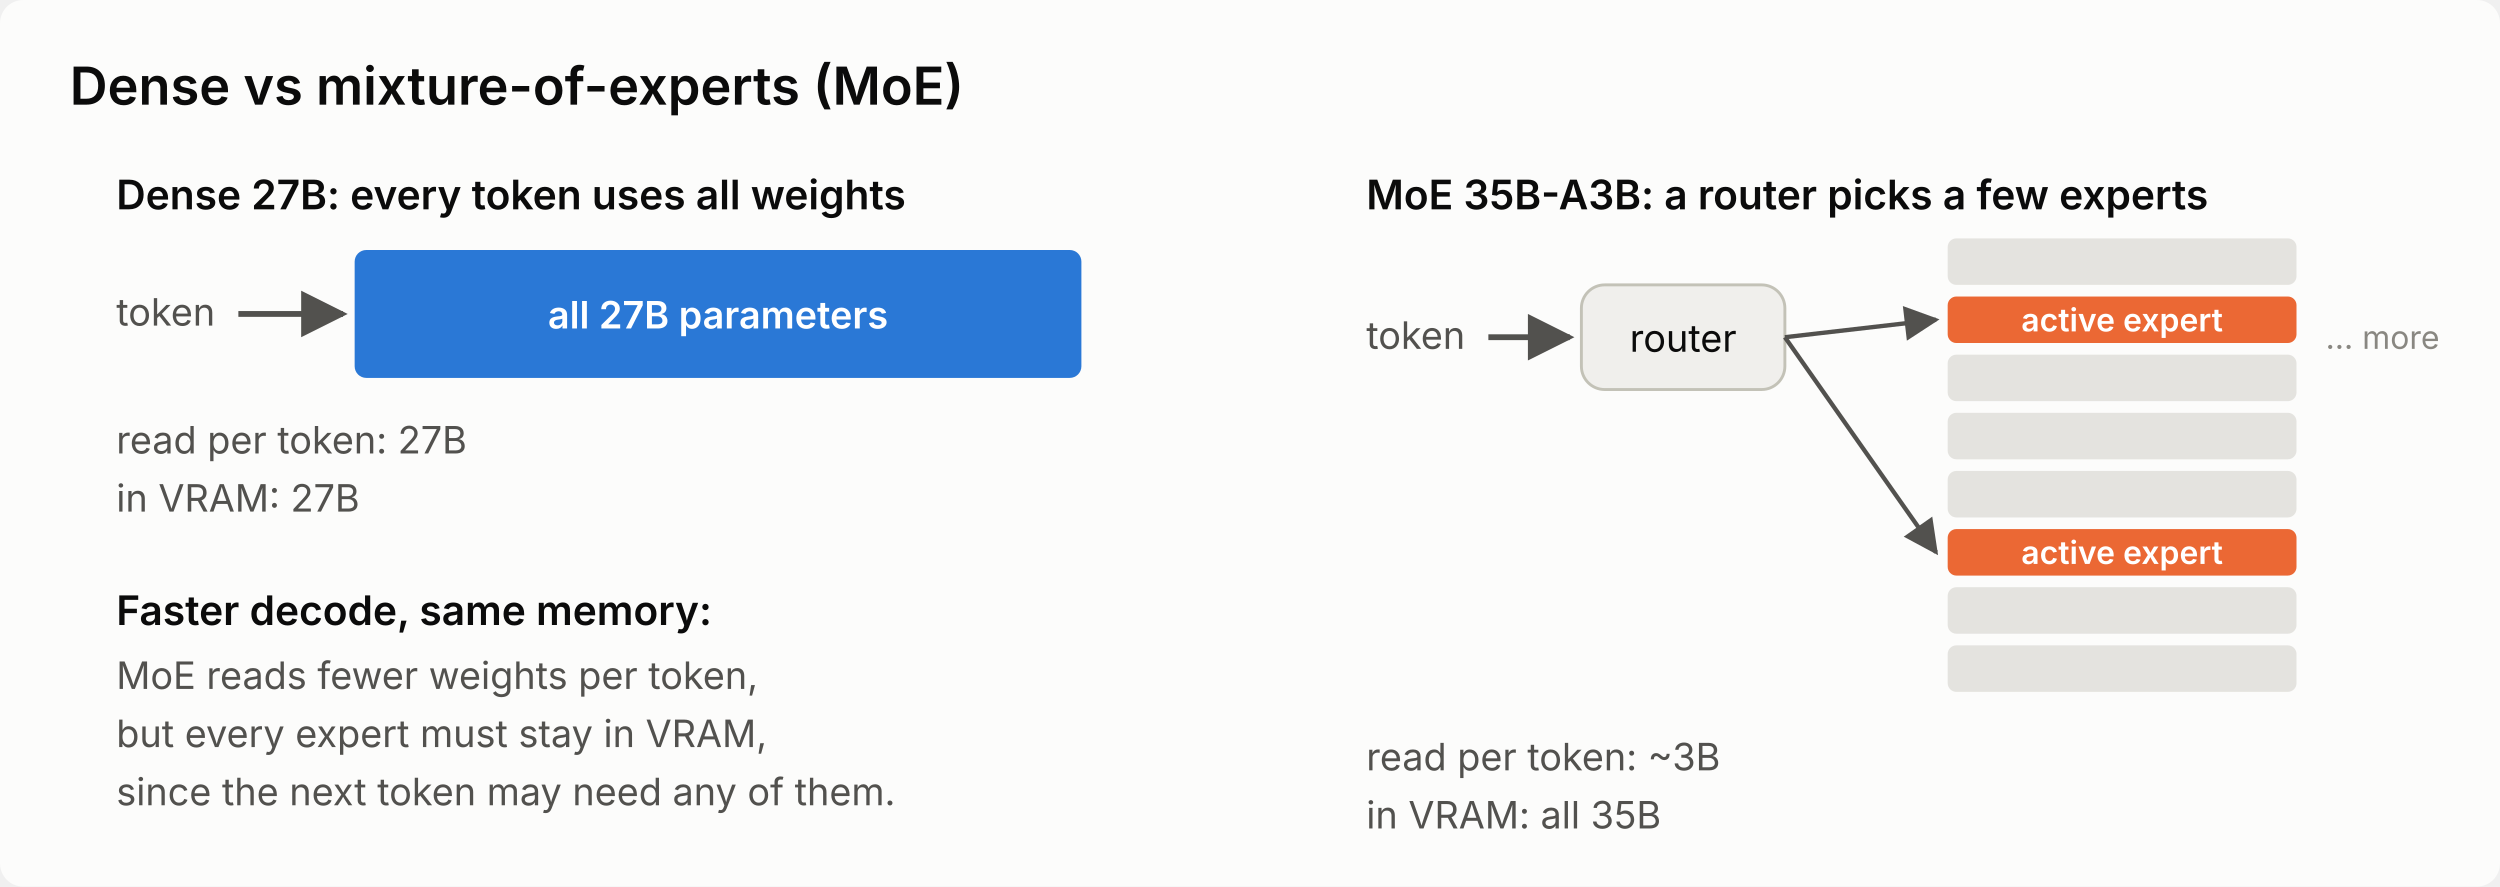
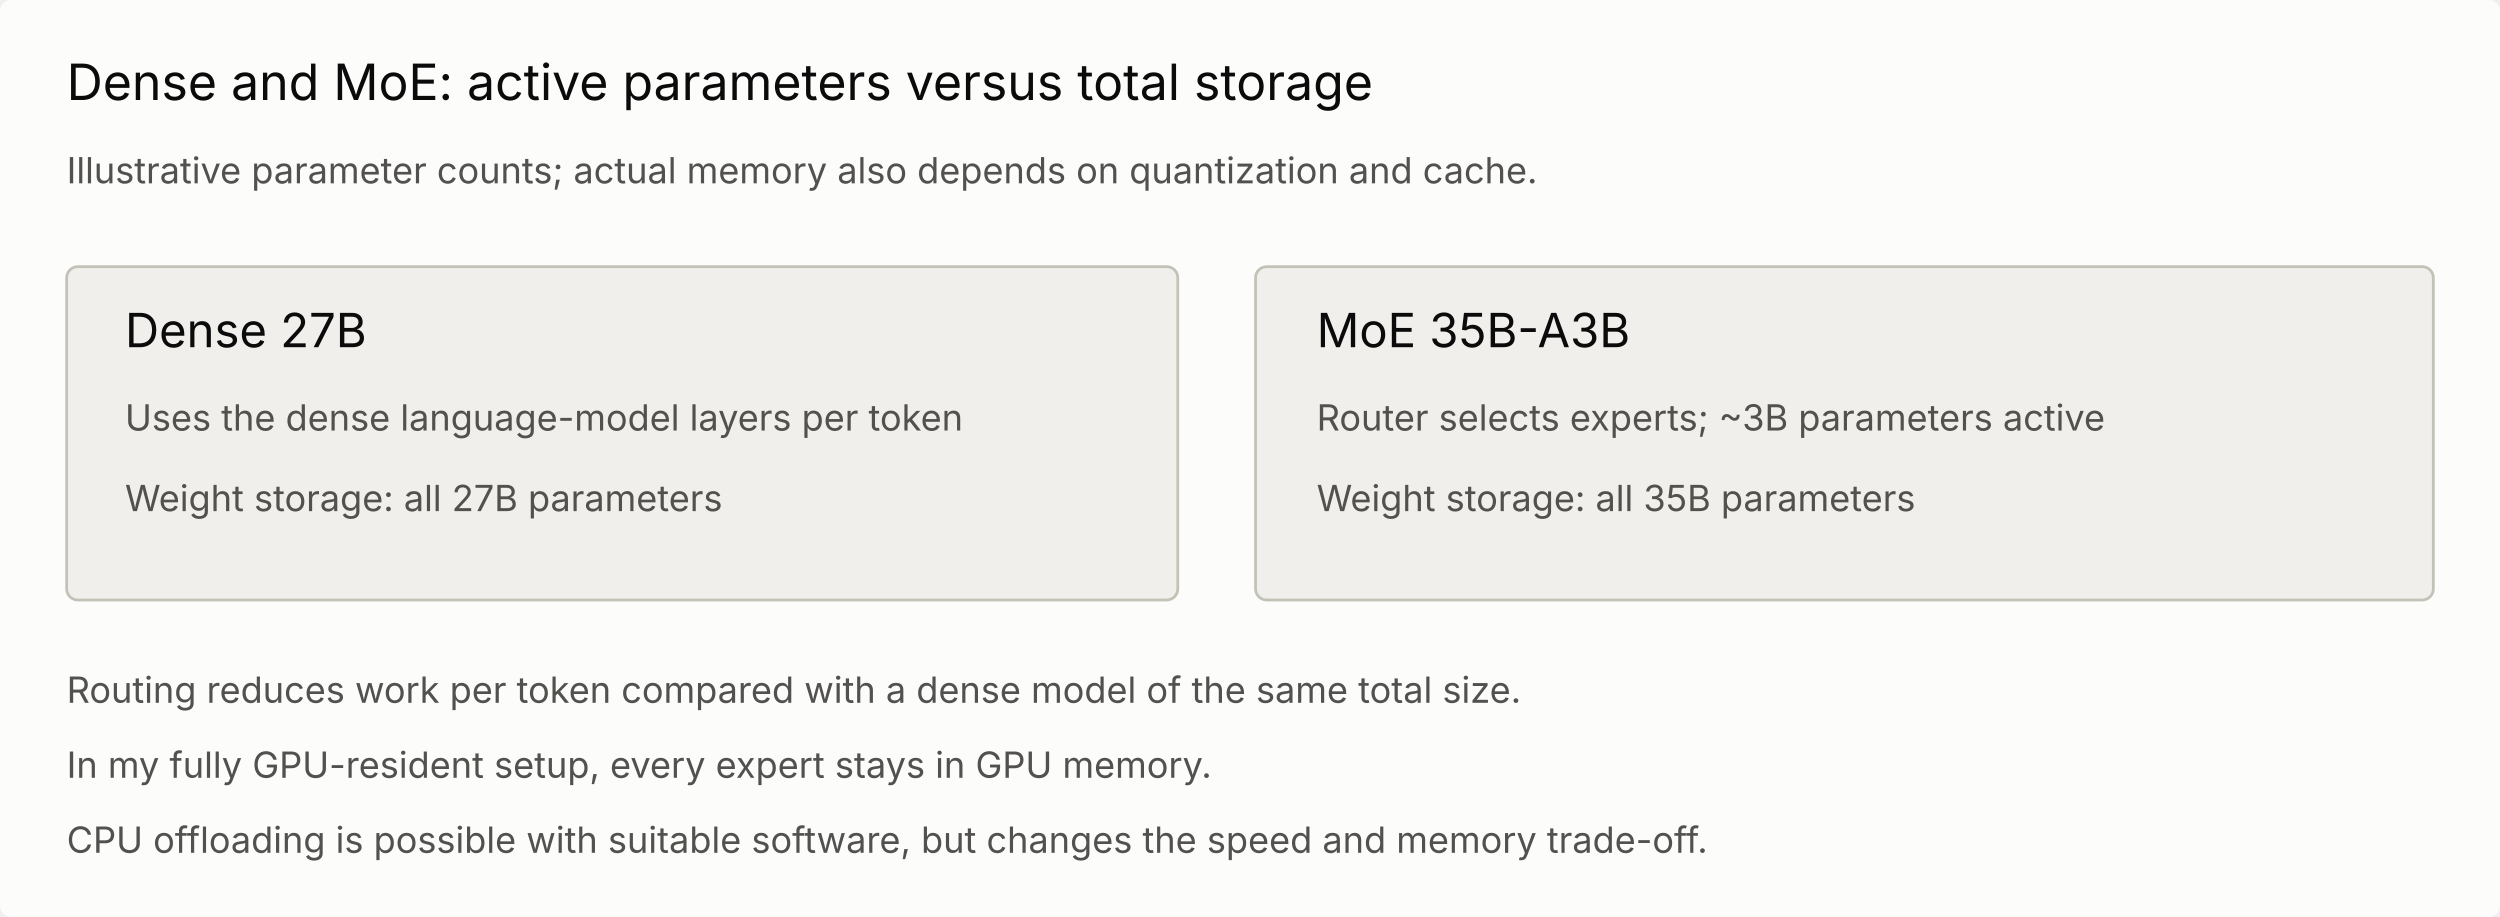
- <svg xmlns="http://www.w3.org/2000/svg" viewBox="0 0 860 305" width="860" height="305" role="img">
+ <svg xmlns="http://www.w3.org/2000/svg" width="900" height="330" viewBox="0 0 900 330" role="img">
  <style>
-   .bg{fill:#fcfcfb} .t1{fill:#0b0b0b} .t2{fill:#52514e} .mu{fill:#898781} .ln{stroke:#d9d8d4}
-   .s1{fill:#2a78d6} .s2{fill:#eb6834} .s3{fill:#1baf7a} .s4{fill:#eda100} .s5{fill:#e87ba4} .s0{fill:#e4e3df}
-   .ar{stroke:#52514e;fill:none} .ah{fill:#52514e} .box{fill:#f0efec;stroke:#c3c2b7} .wg{stroke:#1baf7a;fill:none}
-   .st1{stroke:#2a78d6} .st2{stroke:#eb6834} .st3{stroke:#1baf7a} .st4{stroke:#eda100} .st5{stroke:#e87ba4}
-   text{font-family:system-ui,-apple-system,"Segoe UI",sans-serif}
-   @media (prefers-color-scheme: dark){
-     .bg{fill:#1a1a19} .t1{fill:#ffffff} .t2{fill:#c3c2b7} .ln{stroke:#383835}
-     .s1{fill:#3987e5} .s2{fill:#d95926} .s3{fill:#199e70} .s4{fill:#c98500} .s5{fill:#d55181} .s0{fill:#383835}
-     .ar{stroke:#c3c2b7} .ah{fill:#c3c2b7} .box{fill:#262625;stroke:#52514e} .wg{stroke:#199e70}
-     .st1{stroke:#3987e5} .st2{stroke:#d95926} .st3{stroke:#199e70} .st4{stroke:#c98500} .st5{stroke:#d55181}
-   }
+ .bg{fill:#fcfcfb}.t1{fill:#0b0b0b}.t2{fill:#52514e}.s1{fill:#2a78d6}.s2{fill:#eb6834}.s3{fill:#1baf7a}.s4{fill:#b77900}.s0{fill:#e4e3df}.line{stroke:#52514e;fill:none}.box{fill:#f0efec;stroke:#c3c2b7}text{font-family:system-ui,-apple-system,"Segoe UI",sans-serif}
+ @media(prefers-color-scheme:dark){.bg{fill:#1a1a19}.t1{fill:#fff}.t2{fill:#c3c2b7}.s1{fill:#286fc3}.s2{fill:#b84418}.s3{fill:#087d54}.s0{fill:#383835}.line{stroke:#c3c2b7}.box{fill:#262625;stroke:#52514e}}
</style>
  <defs>
-     <marker id="a" viewBox="0 0 10 10" refX="9" refY="5" markerWidth="8" markerHeight="8" orient="auto">
-       <path class="ah" d="M0,0 L10,5 L0,10 z" />
+     <marker id="arrow" viewBox="0 0 10 10" refX="9" refY="5" markerWidth="7" markerHeight="7" orient="auto">
+       <path d="M0,0 L10,5 L0,10" fill="#777" />
    </marker>
  </defs>
-   <rect class="bg" width="860" height="305" rx="8" />
-   <text class="t1" x="24" y="36" font-size="18" text-anchor="start" font-weight="600">Dense vs mixture-of-experts (MoE)</text>
-   <text class="t1" x="40" y="72" font-size="14" text-anchor="start" font-weight="600">Dense 27B: every token uses all weights</text>
-   <text class="t2" x="40" y="112" font-size="13" text-anchor="start" font-weight="400">token</text>
-   <line class="ar" x1="82" y1="108" x2="118" y2="108" stroke-width="2" marker-end="url(#a)" />
-   <rect class="s1" x="122" y="86" width="250" height="44" rx="4" />
-   <text x="247" y="113" font-size="13" fill="#fff" text-anchor="middle" font-weight="600">all 27B parameters</text>
-   <text class="t2" x="40" y="156" font-size="13" text-anchor="start" font-weight="400">read per token: 27B</text>
-   <text class="t2" x="40" y="176" font-size="13" text-anchor="start" font-weight="400">in VRAM: 27B</text>
-   <text class="t1" x="470" y="72" font-size="14" text-anchor="start" font-weight="600">MoE 35B-A3B: a router picks a few experts</text>
-   <text class="t2" x="470" y="120" font-size="13" text-anchor="start" font-weight="400">token</text>
-   <line class="ar" x1="512" y1="116" x2="540" y2="116" stroke-width="2" marker-end="url(#a)" />
-   <rect class="box" x="544" y="98" width="70" height="36" rx="8" />
-   <text class="t1" x="579" y="121" font-size="13" text-anchor="middle" font-weight="400">router</text>
-   <rect class="s0" x="670" y="82" width="120" height="16" rx="3" />
-   <rect class="s2" x="670" y="102" width="120" height="16" rx="3" />
-   <line class="ar" x1="614" y1="116" x2="666" y2="110" stroke-width="1.5" marker-end="url(#a)" />
-   <text x="730" y="114" font-size="11" fill="#fff" text-anchor="middle" font-weight="600">active expert</text>
-   <rect class="s0" x="670" y="122" width="120" height="16" rx="3" />
-   <rect class="s0" x="670" y="142" width="120" height="16" rx="3" />
-   <rect class="s0" x="670" y="162" width="120" height="16" rx="3" />
-   <rect class="s2" x="670" y="182" width="120" height="16" rx="3" />
-   <line class="ar" x1="614" y1="116" x2="666" y2="190" stroke-width="1.5" marker-end="url(#a)" />
-   <text x="730" y="194" font-size="11" fill="#fff" text-anchor="middle" font-weight="600">active expert</text>
-   <rect class="s0" x="670" y="202" width="120" height="16" rx="3" />
-   <rect class="s0" x="670" y="222" width="120" height="16" rx="3" />
-   <text class="mu" x="800" y="120" font-size="11" text-anchor="start" font-weight="400">... more</text>
-   <text class="t2" x="470" y="265" font-size="13" text-anchor="start" font-weight="400">read per token: ~3B</text>
-   <text class="t2" x="470" y="285" font-size="13" text-anchor="start" font-weight="400">in VRAM: all 35B</text>
-   <text class="t1" x="40" y="215" font-size="14" text-anchor="start" font-weight="600">Faster decode, same memory:</text>
-   <text class="t2" x="40" y="237" font-size="13" text-anchor="start" font-weight="400">MoE reads fewer weights per token,</text>
-   <text class="t2" x="40" y="257" font-size="13" text-anchor="start" font-weight="400">but every expert must stay in VRAM,</text>
-   <text class="t2" x="40" y="277" font-size="13" text-anchor="start" font-weight="400">since the next token may need any of them.</text>
+   <rect x="0" y="0" width="900" height="330" rx="4" class="bg" />
+   <text x="24" y="36" font-size="18" text-anchor="start" class="t1">Dense and MoE: active parameters versus total storage</text>
+   <text x="24" y="66" font-size="13" text-anchor="start" class="t2">Illustrative parameter counts; actual memory also depends on quantization and cache.</text>
+   <rect x="24" y="96" width="400" height="120" rx="4" class="box" />
+   <text x="45" y="125" font-size="17" text-anchor="start" class="t1">Dense 27B</text>
+   <text x="45" y="155" font-size="13" text-anchor="start" class="t2">Uses the dense language-model layers per token</text>
+   <text x="45" y="184" font-size="13" text-anchor="start" class="t2">Weight storage: all 27B parameters</text>
+   <rect x="452" y="96" width="424" height="120" rx="4" class="box" />
+   <text x="474" y="125" font-size="17" text-anchor="start" class="t1">MoE 35B-A3B</text>
+   <text x="474" y="155" font-size="13" text-anchor="start" class="t2">Router selects experts; ~3B parameters active</text>
+   <text x="474" y="184" font-size="13" text-anchor="start" class="t2">Weight storage: all 35B parameters</text>
+   <text x="24" y="253" font-size="13" text-anchor="start" class="t2">Routing reduces work per token compared with a dense model of the same total size.</text>
+   <text x="24" y="280" font-size="13" text-anchor="start" class="t2">In my fully GPU-resident setup, every expert stays in GPU memory.</text>
+   <text x="24" y="307" font-size="13" text-anchor="start" class="t2">CPU offloading is possible with suitable software, but changes the speed and memory trade-off.</text>
</svg>
